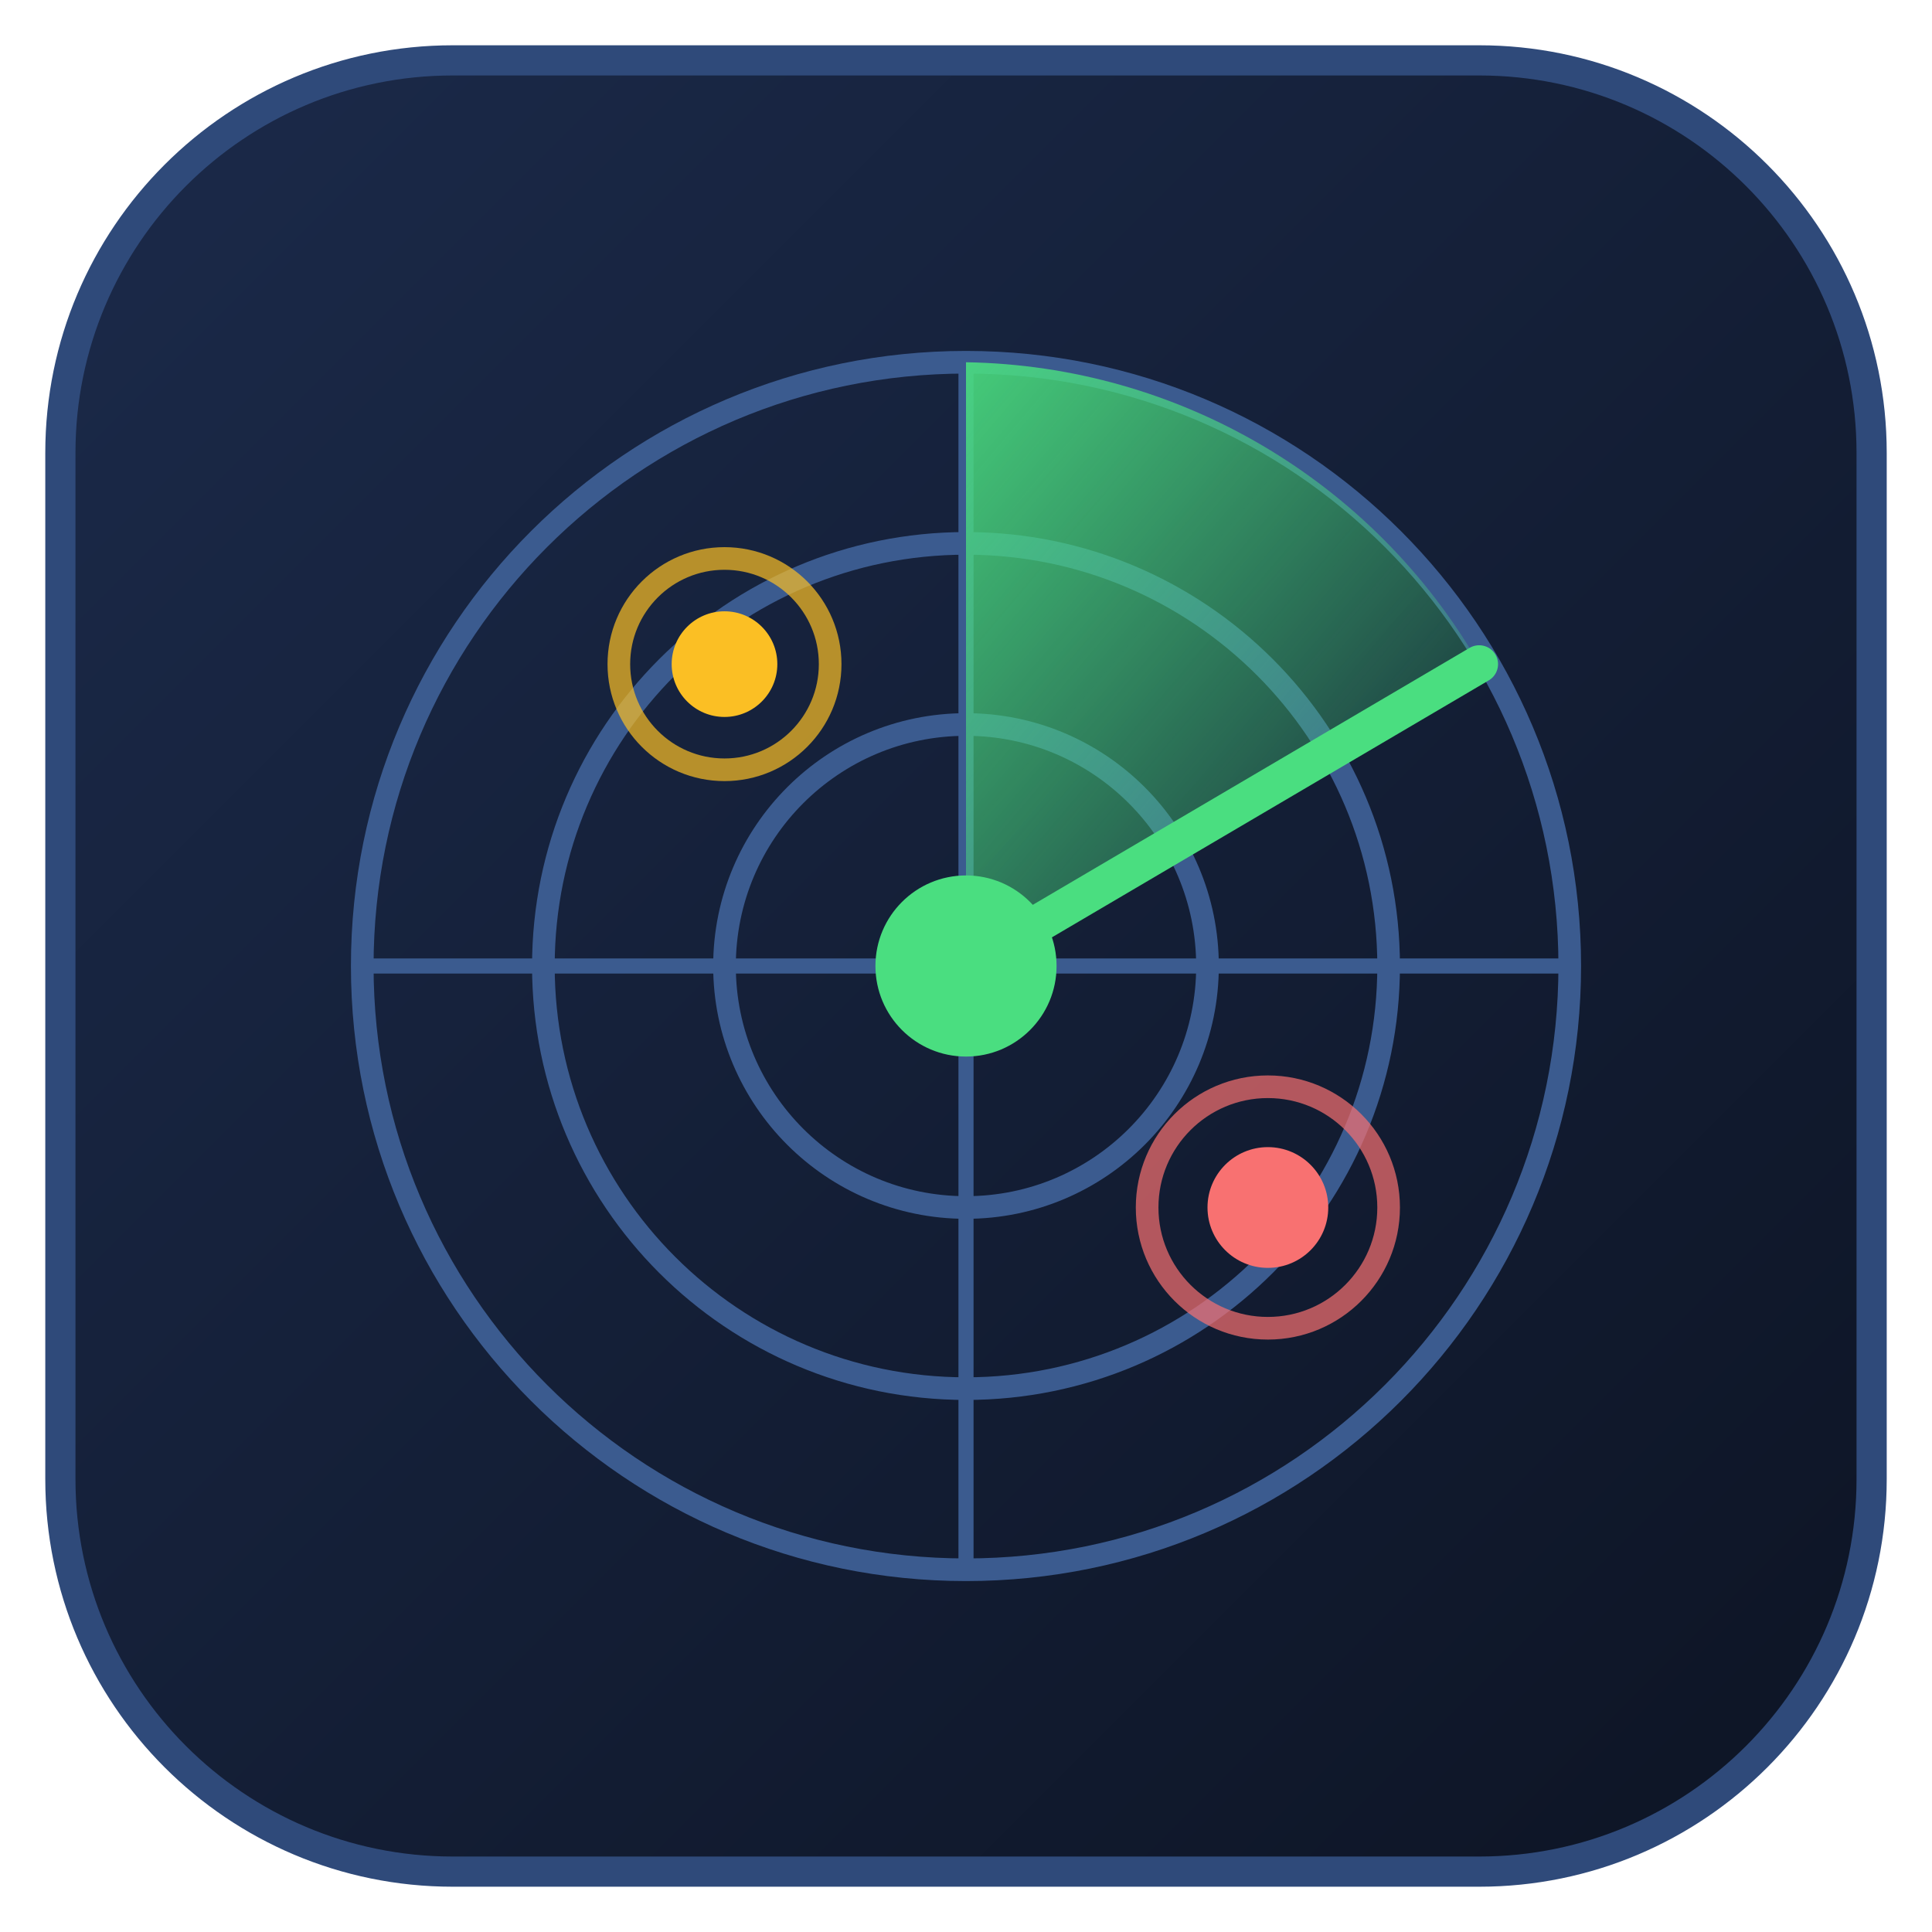
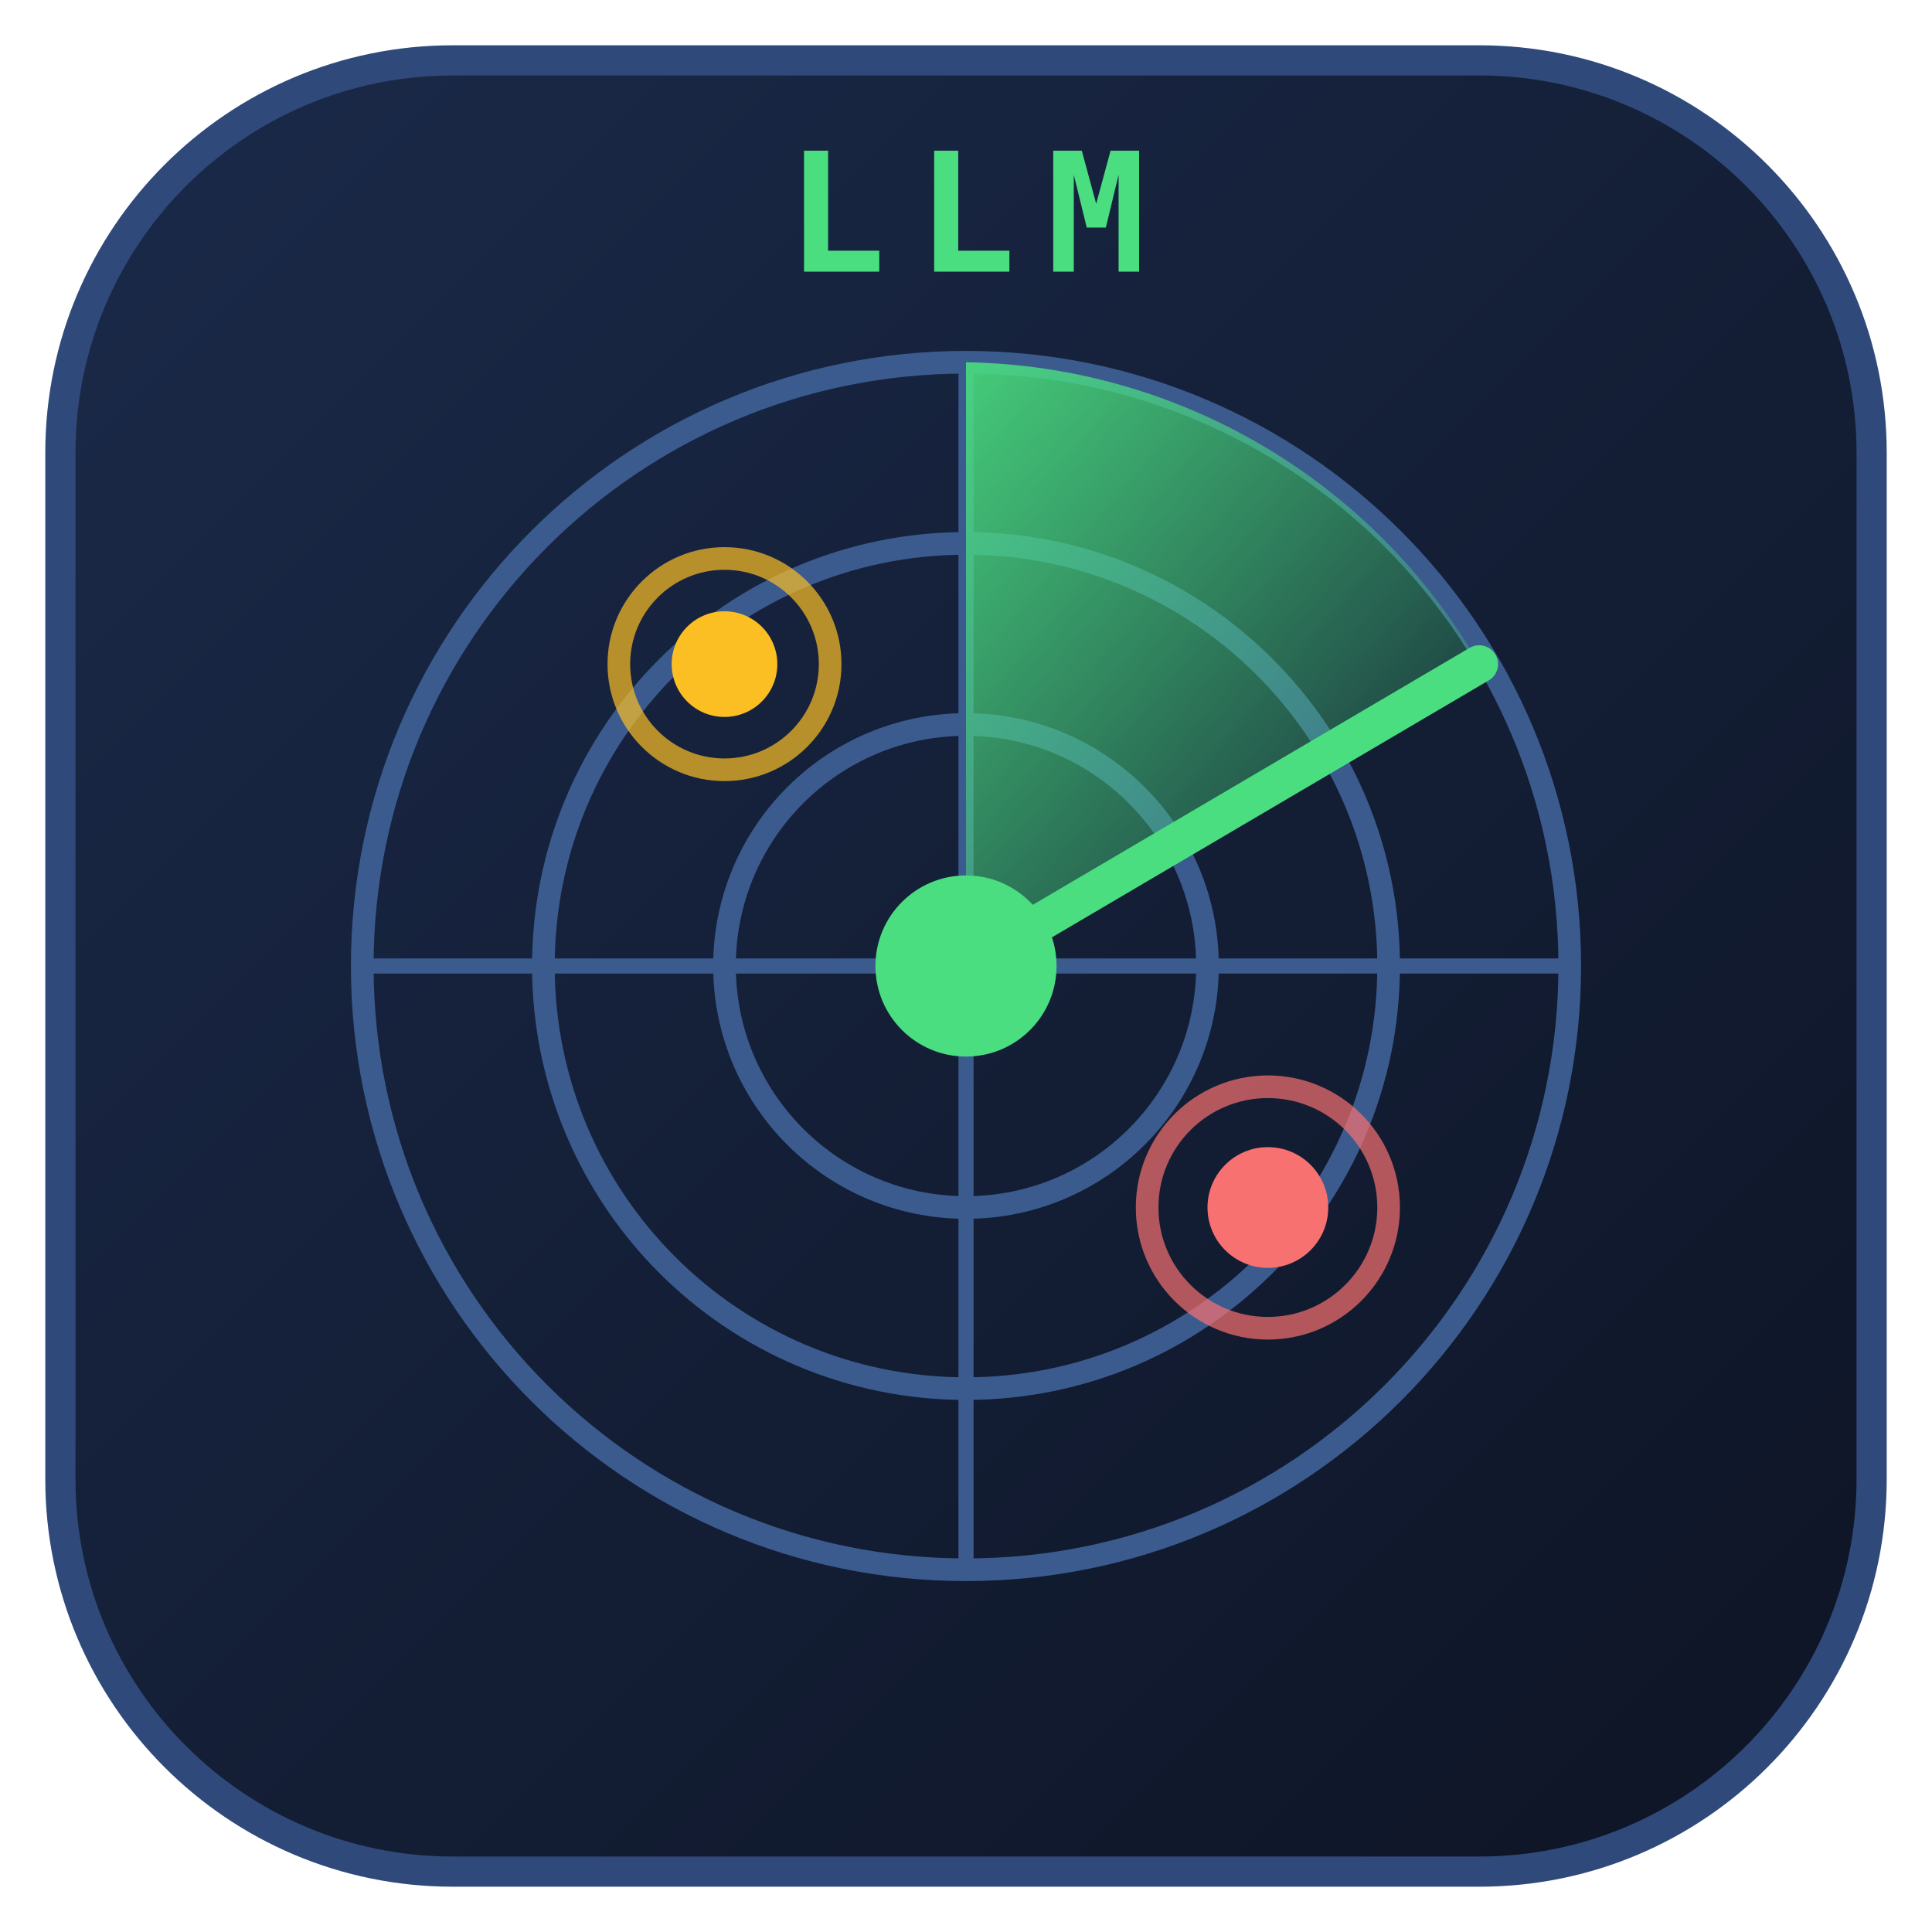
<svg xmlns="http://www.w3.org/2000/svg" width="128" height="128" viewBox="0 0 128 128">
  <defs>
    <linearGradient id="bg" x1="0" y1="0" x2="1" y2="1">
      <stop offset="0" stop-color="#1b2a4a" />
      <stop offset="1" stop-color="#0d1424" />
    </linearGradient>
    <linearGradient id="sweep" x1="0" y1="0" x2="1" y2="1">
      <stop offset="0" stop-color="#4ade80" stop-opacity="0.9" />
      <stop offset="1" stop-color="#4ade80" stop-opacity="0" />
    </linearGradient>
  </defs>
  <rect x="4" y="4" width="120" height="120" rx="26" fill="url(#bg)" />
  <rect x="4" y="4" width="120" height="120" rx="26" fill="none" stroke="#2f4a7a" stroke-width="2" />
+   <text x="64" y="18" text-anchor="middle" font-family="monospace" font-size="11" font-weight="bold" fill="#4ade80" letter-spacing="2">LLM</text>
  <circle cx="64" cy="64" r="40" fill="none" stroke="#3b5b8f" stroke-width="1.5" />
  <circle cx="64" cy="64" r="28" fill="none" stroke="#3b5b8f" stroke-width="1.5" />
  <circle cx="64" cy="64" r="16" fill="none" stroke="#3b5b8f" stroke-width="1.5" />
  <line x1="64" y1="24" x2="64" y2="104" stroke="#3b5b8f" stroke-width="1" />
  <line x1="24" y1="64" x2="104" y2="64" stroke="#3b5b8f" stroke-width="1" />
  <path d="M64 64 L64 24 A40 40 0 0 1 98 44 Z" fill="url(#sweep)" />
  <line x1="64" y1="64" x2="98" y2="44" stroke="#4ade80" stroke-width="2.5" stroke-linecap="round" />
  <circle cx="64" cy="64" r="6" fill="#4ade80" />
  <circle cx="84" cy="80" r="4" fill="#f87171" />
  <circle cx="84" cy="80" r="8" fill="none" stroke="#f87171" stroke-width="1.5" stroke-opacity="0.7" />
  <circle cx="48" cy="44" r="3.5" fill="#fbbf24" />
  <circle cx="48" cy="44" r="7" fill="none" stroke="#fbbf24" stroke-width="1.5" stroke-opacity="0.7" />
</svg>
